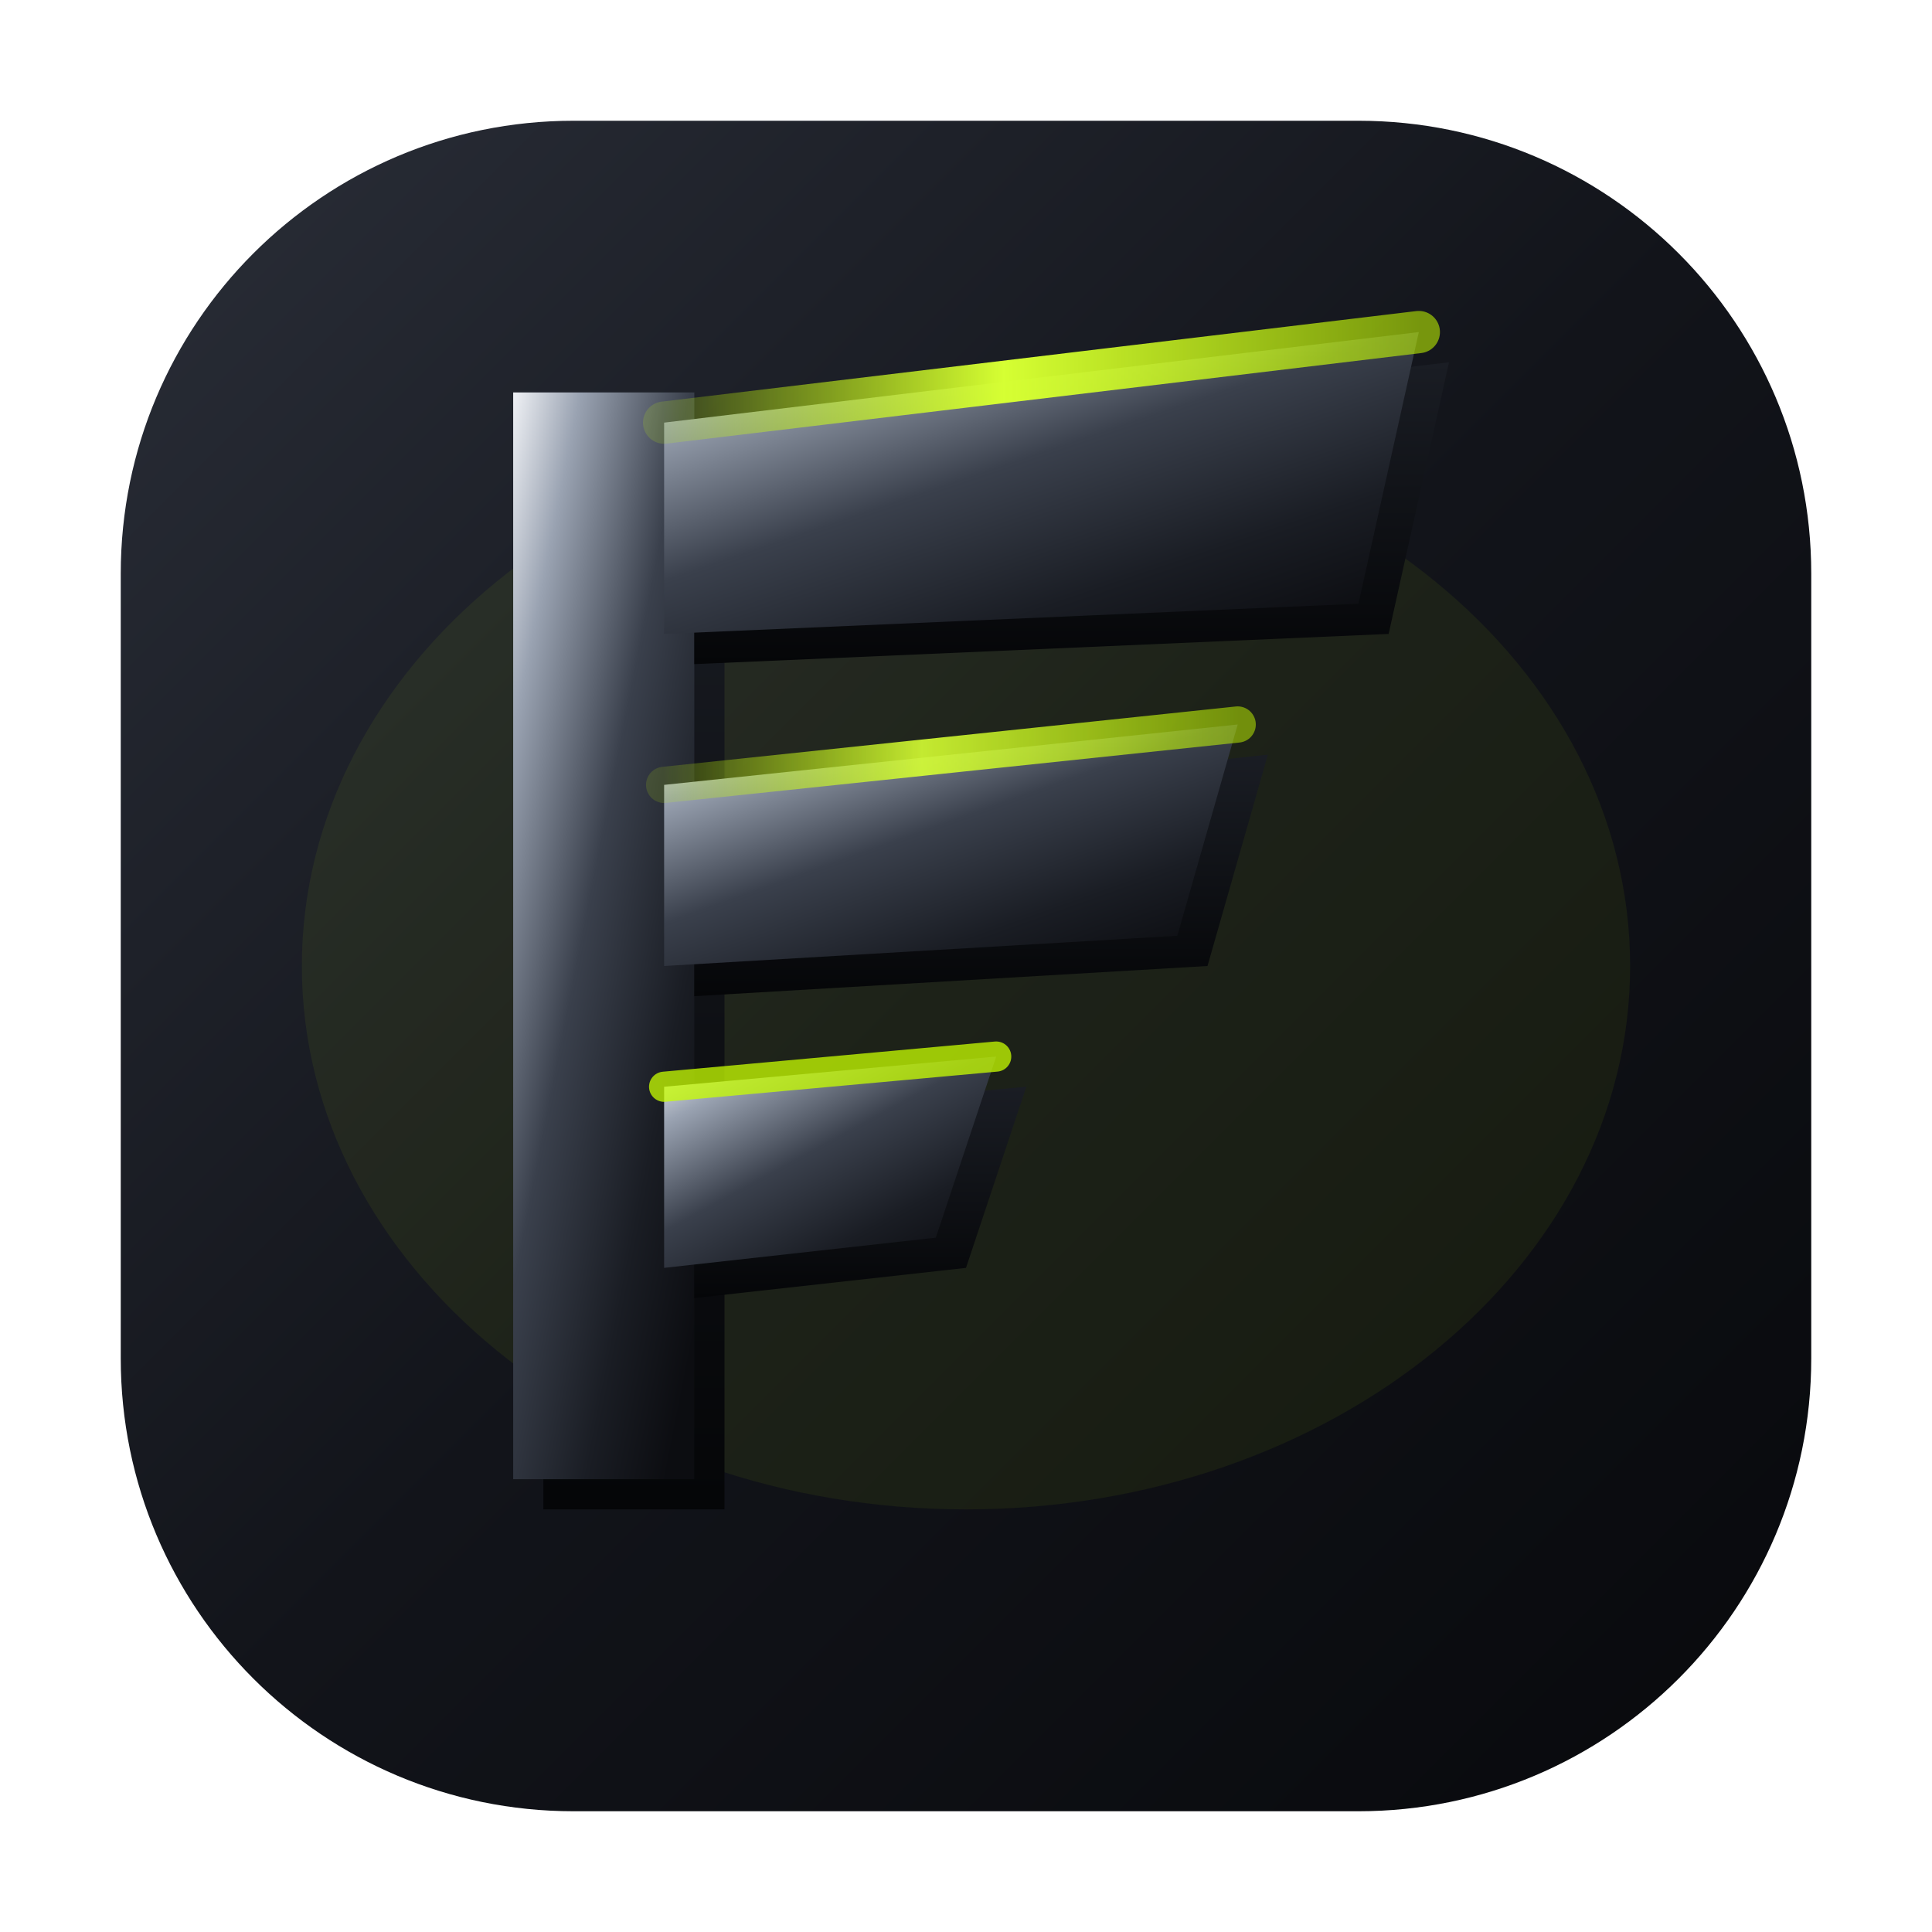
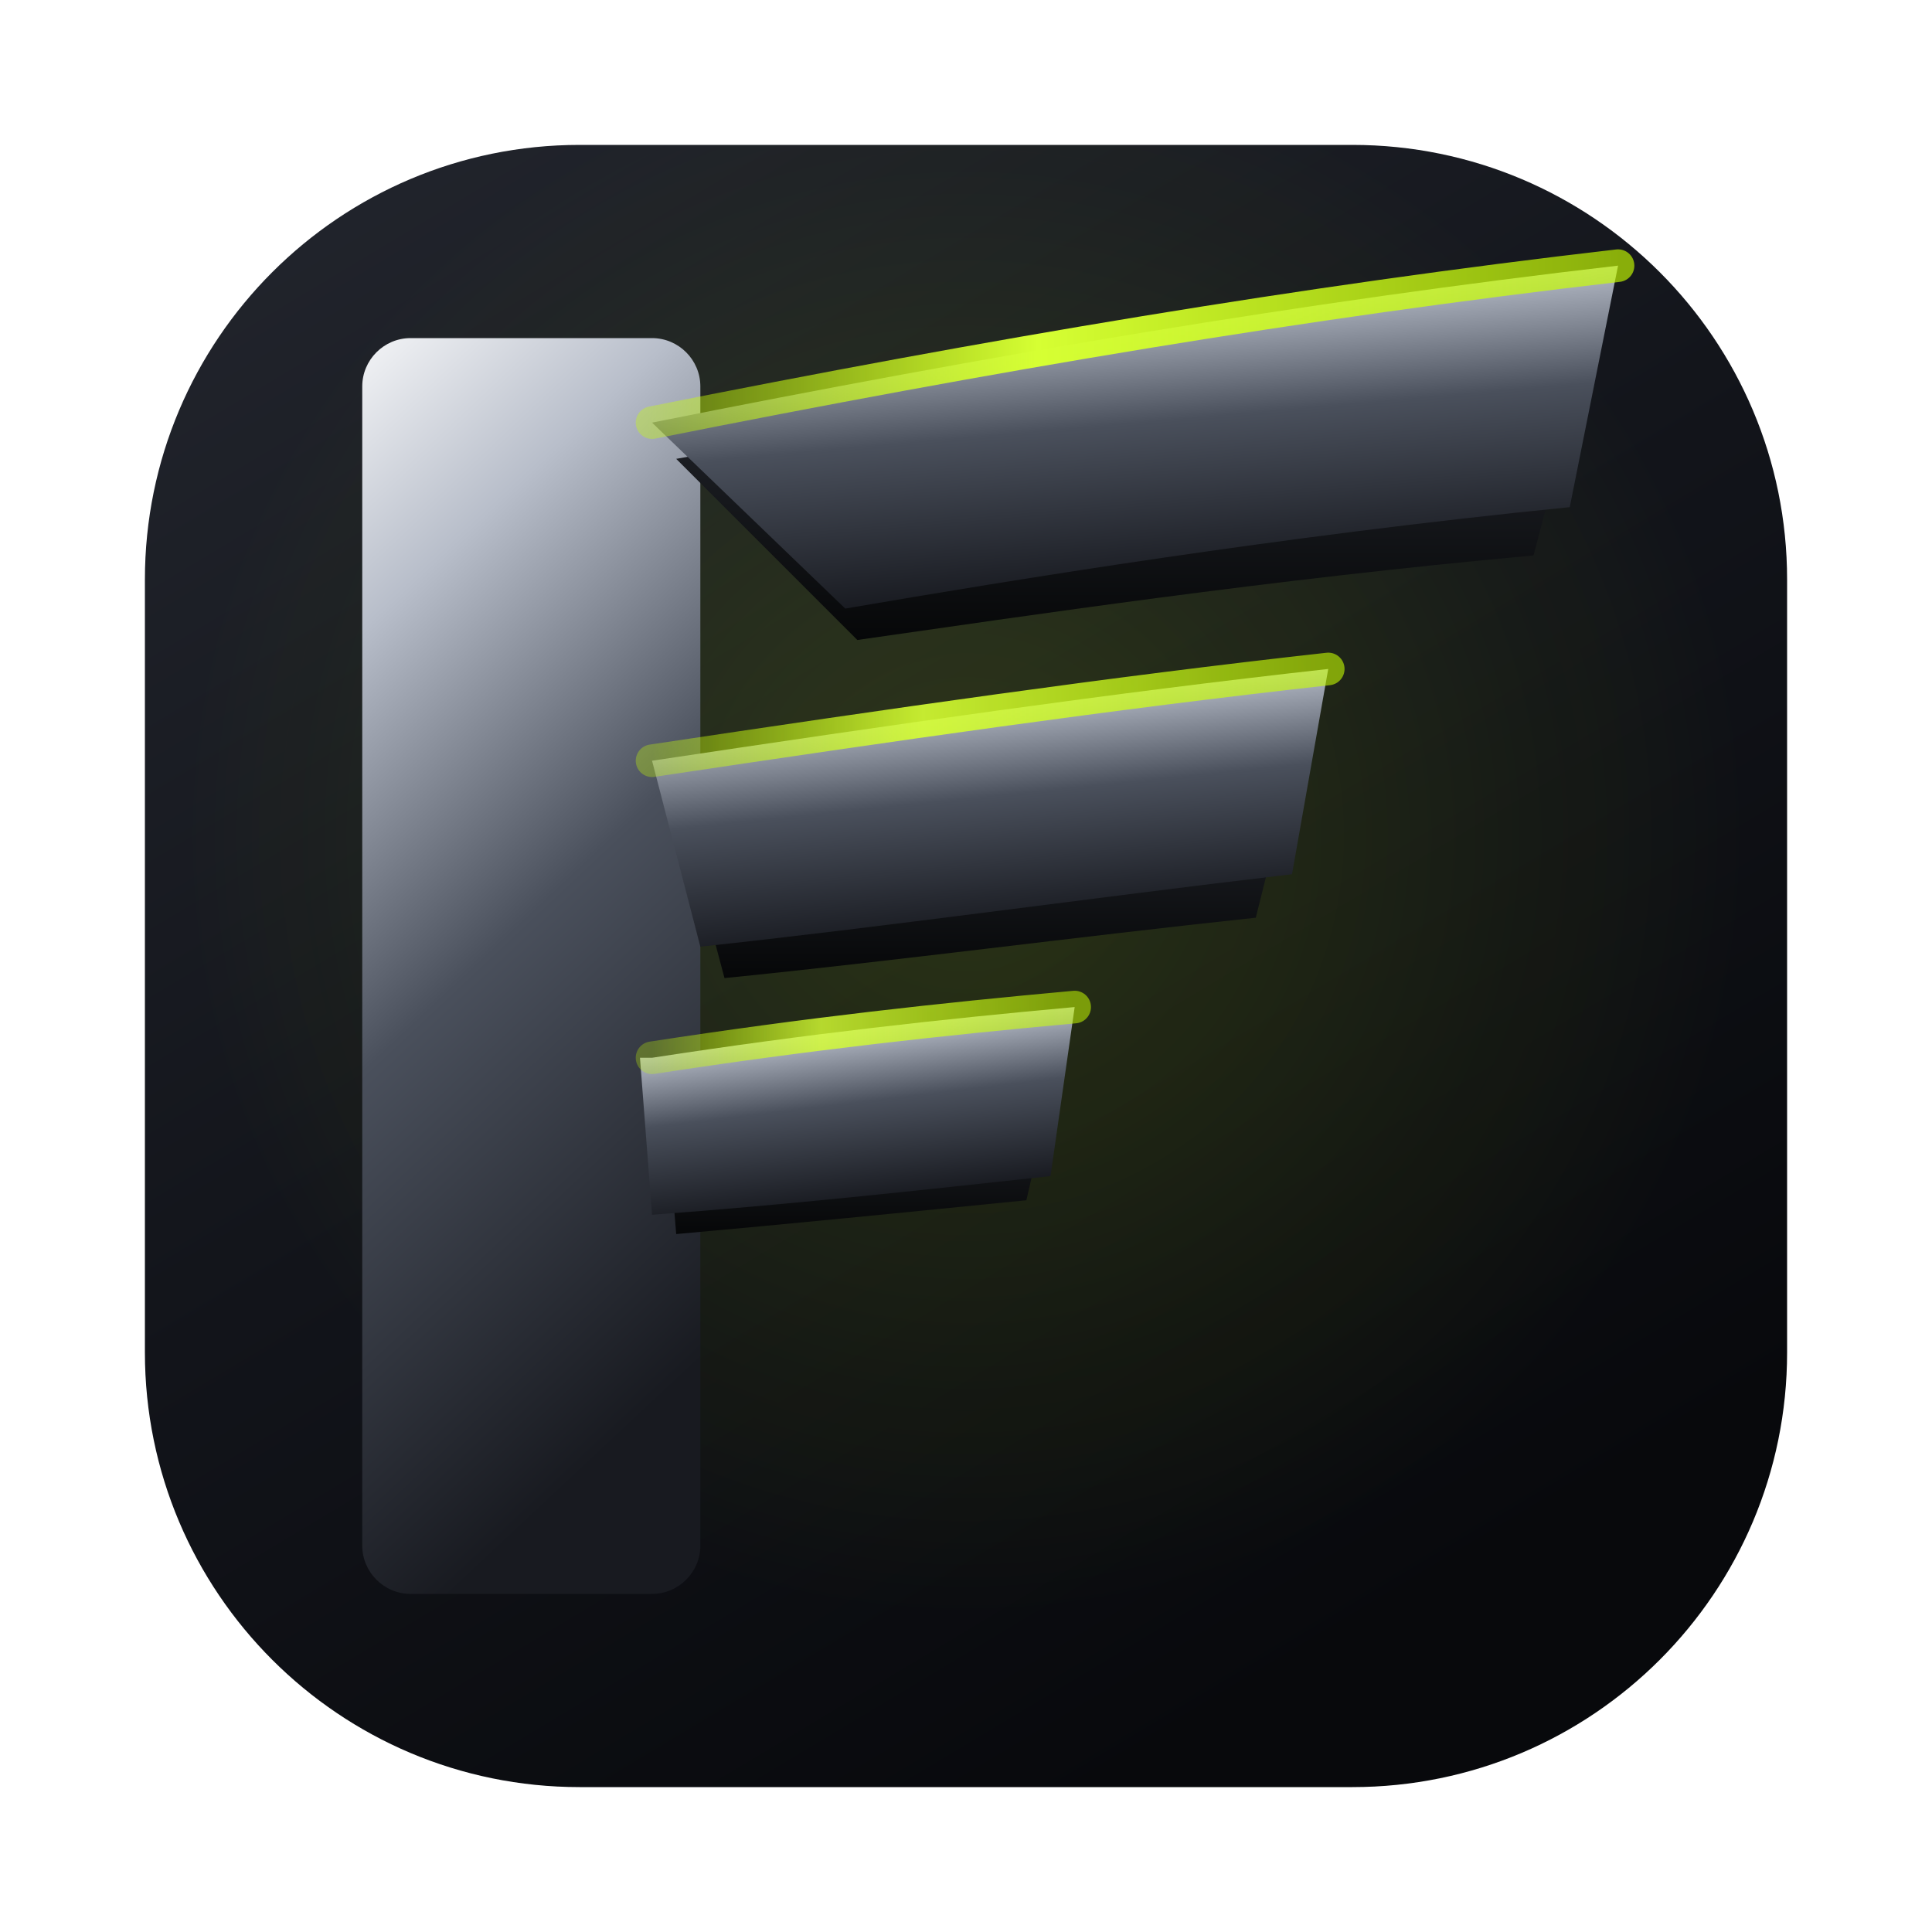
- <svg xmlns="http://www.w3.org/2000/svg" viewBox="0 0 64 64" role="img" aria-label="FitConnect">
+ <svg xmlns="http://www.w3.org/2000/svg" viewBox="0 0 80 80" role="img" aria-label="FitConnect">
  <defs>
-     <linearGradient id="plate" x1="0" y1="0" x2="1" y2="1">
-       <stop offset="0%" stop-color="#2a2e38" />
-       <stop offset="50%" stop-color="#12141a" />
+     <linearGradient id="plate" x1="0" y1="0" x2="0.6" y2="1">
+       <stop offset="0%" stop-color="#23262e" />
+       <stop offset="55%" stop-color="#12141a" />
      <stop offset="100%" stop-color="#08090c" />
    </linearGradient>
-     <linearGradient id="metal" x1="0" y1="0" x2="0.85" y2="1">
-       <stop offset="0%" stop-color="#eef0f4" />
-       <stop offset="18%" stop-color="#9aa3b2" />
-       <stop offset="48%" stop-color="#3a404c" />
-       <stop offset="78%" stop-color="#1a1d24" />
-       <stop offset="100%" stop-color="#0c0d11" />
+     <linearGradient id="chrome" x1="0" y1="0" x2="0.25" y2="1">
+       <stop offset="0%" stop-color="#f4f5f7" />
+       <stop offset="22%" stop-color="#b8beca" />
+       <stop offset="55%" stop-color="#4a505c" />
+       <stop offset="100%" stop-color="#181a20" />
    </linearGradient>
-     <linearGradient id="metal-shadow" x1="0" y1="0" x2="0" y2="1">
-       <stop offset="0%" stop-color="#1a1d24" />
-       <stop offset="100%" stop-color="#050608" />
+     <linearGradient id="chrome-shadow" x1="0" y1="0" x2="0" y2="1">
+       <stop offset="0%" stop-color="#2a2d35" />
+       <stop offset="100%" stop-color="#060708" />
    </linearGradient>
-     <linearGradient id="volt-edge" x1="0" y1="0" x2="1" y2="0">
-       <stop offset="0%" stop-color="#c8ff00" stop-opacity="0.15" />
-       <stop offset="45%" stop-color="#d6ff33" />
-       <stop offset="100%" stop-color="#c8ff00" stop-opacity="0.55" />
+     <linearGradient id="volt-rim" x1="0" y1="0" x2="1" y2="0">
+       <stop offset="0%" stop-color="#c8ff00" stop-opacity="0.35" />
+       <stop offset="40%" stop-color="#d6ff33" />
+       <stop offset="100%" stop-color="#c8ff00" stop-opacity="0.65" />
    </linearGradient>
+     <radialGradient id="volt-bloom" cx="50%" cy="42%" r="48%">
+       <stop offset="0%" stop-color="#c8ff00" stop-opacity="0.14" />
+       <stop offset="100%" stop-color="#c8ff00" stop-opacity="0" />
+     </radialGradient>
  </defs>
-   <rect x="4" y="4" width="56" height="56" rx="15" fill="url(#plate)" />
-   <ellipse cx="32" cy="32" rx="22" ry="18" fill="#c8ff00" opacity="0.06" />
-   <path d="M18 14 L24 14 L24 50 L18 50 Z" fill="url(#metal-shadow)" />
-   <path d="M17 13 L23 13 L23 49 L17 49 Z" fill="url(#metal)" />
-   <path d="M23 15 L48 12 L46 21 L23 22 Z" fill="url(#metal-shadow)" />
-   <path d="M22 14 L47 11 L45 20 L22 21 Z" fill="url(#metal)" />
-   <path d="M22 14 L47 11" stroke="url(#volt-edge)" stroke-width="1.4" stroke-linecap="round" />
-   <path d="M23 27 L42 25 L40 32 L23 33 Z" fill="url(#metal-shadow)" />
-   <path d="M22 26 L41 24 L39 31 L22 32 Z" fill="url(#metal)" />
-   <path d="M22 26 L41 24" stroke="url(#volt-edge)" stroke-width="1.2" stroke-linecap="round" opacity="0.9" />
-   <path d="M23 37 L34 36 L32 42 L23 43 Z" fill="url(#metal-shadow)" />
-   <path d="M22 36 L33 35 L31 41 L22 42 Z" fill="url(#metal)" />
-   <path d="M22 36 L33 35" stroke="#c8ff00" stroke-width="1" stroke-linecap="round" opacity="0.75" />
+   <rect x="6" y="6" width="68" height="68" rx="18" fill="url(#plate)" />
+   <rect x="6" y="6" width="68" height="68" rx="18" fill="url(#volt-bloom)" />
+   <path d="M18 15h8v50h-8c-.6 0-1-.4-1-1V16c0-.6.4-1 1-1z" fill="url(#chrome-shadow)" />
+   <path d="M17 14h10c1.1 0 2 .9 2 2v48c0 1.1-.9 2-2 2H17c-1.1 0-2-.9-2-2V16c0-1.1.9-2 2-2z" fill="url(#chrome)" />
+   <path d="M28 19c14-2.5 26-4.5 38-5.5l-2.5 9.5c-11 1-21 2.5-28 3.5l-7.5-7.5z" fill="url(#chrome-shadow)" />
+   <path d="M27 17.5c14-2.8 27-5 40-6.5l-2 10c-12 1.2-23 3-30 4.2l-8-7.7z" fill="url(#chrome)" />
+   <path d="M27 17.5c14-2.8 27-5 40-6.5" fill="none" stroke="url(#volt-rim)" stroke-width="1.35" stroke-linecap="round" />
+   <path d="M28 33c10-1.2 18-2.2 26-3l-2 8c-7.5.8-15 1.8-22 2.5l-2-7.5z" fill="url(#chrome-shadow)" />
+   <path d="M27 31.5c10-1.5 19-2.8 28-3.8l-1.5 8.5c-8.5 1-17 2.2-24.5 3l-2-7.7z" fill="url(#chrome)" />
+   <path d="M27 31.5c10-1.5 19-2.8 28-3.8" fill="none" stroke="url(#volt-rim)" stroke-width="1.35" stroke-linecap="round" opacity="0.9" />
+   <path d="M28 45c6-.8 11-1.4 16-1.8l-1.5 6.5c-5 .5-10 1-14.5 1.4l-.5-6.1z" fill="url(#chrome-shadow)" />
+   <path d="M27 43.8c6.5-1 12-1.6 17.5-2.1l-1 7c-5.5.6-11 1.2-16.5 1.6l-.5-6.5z" fill="url(#chrome)" />
+   <path d="M27 43.8c6.5-1 12-1.6 17.5-2.1" fill="none" stroke="url(#volt-rim)" stroke-width="1.35" stroke-linecap="round" opacity="0.82" />
</svg>
